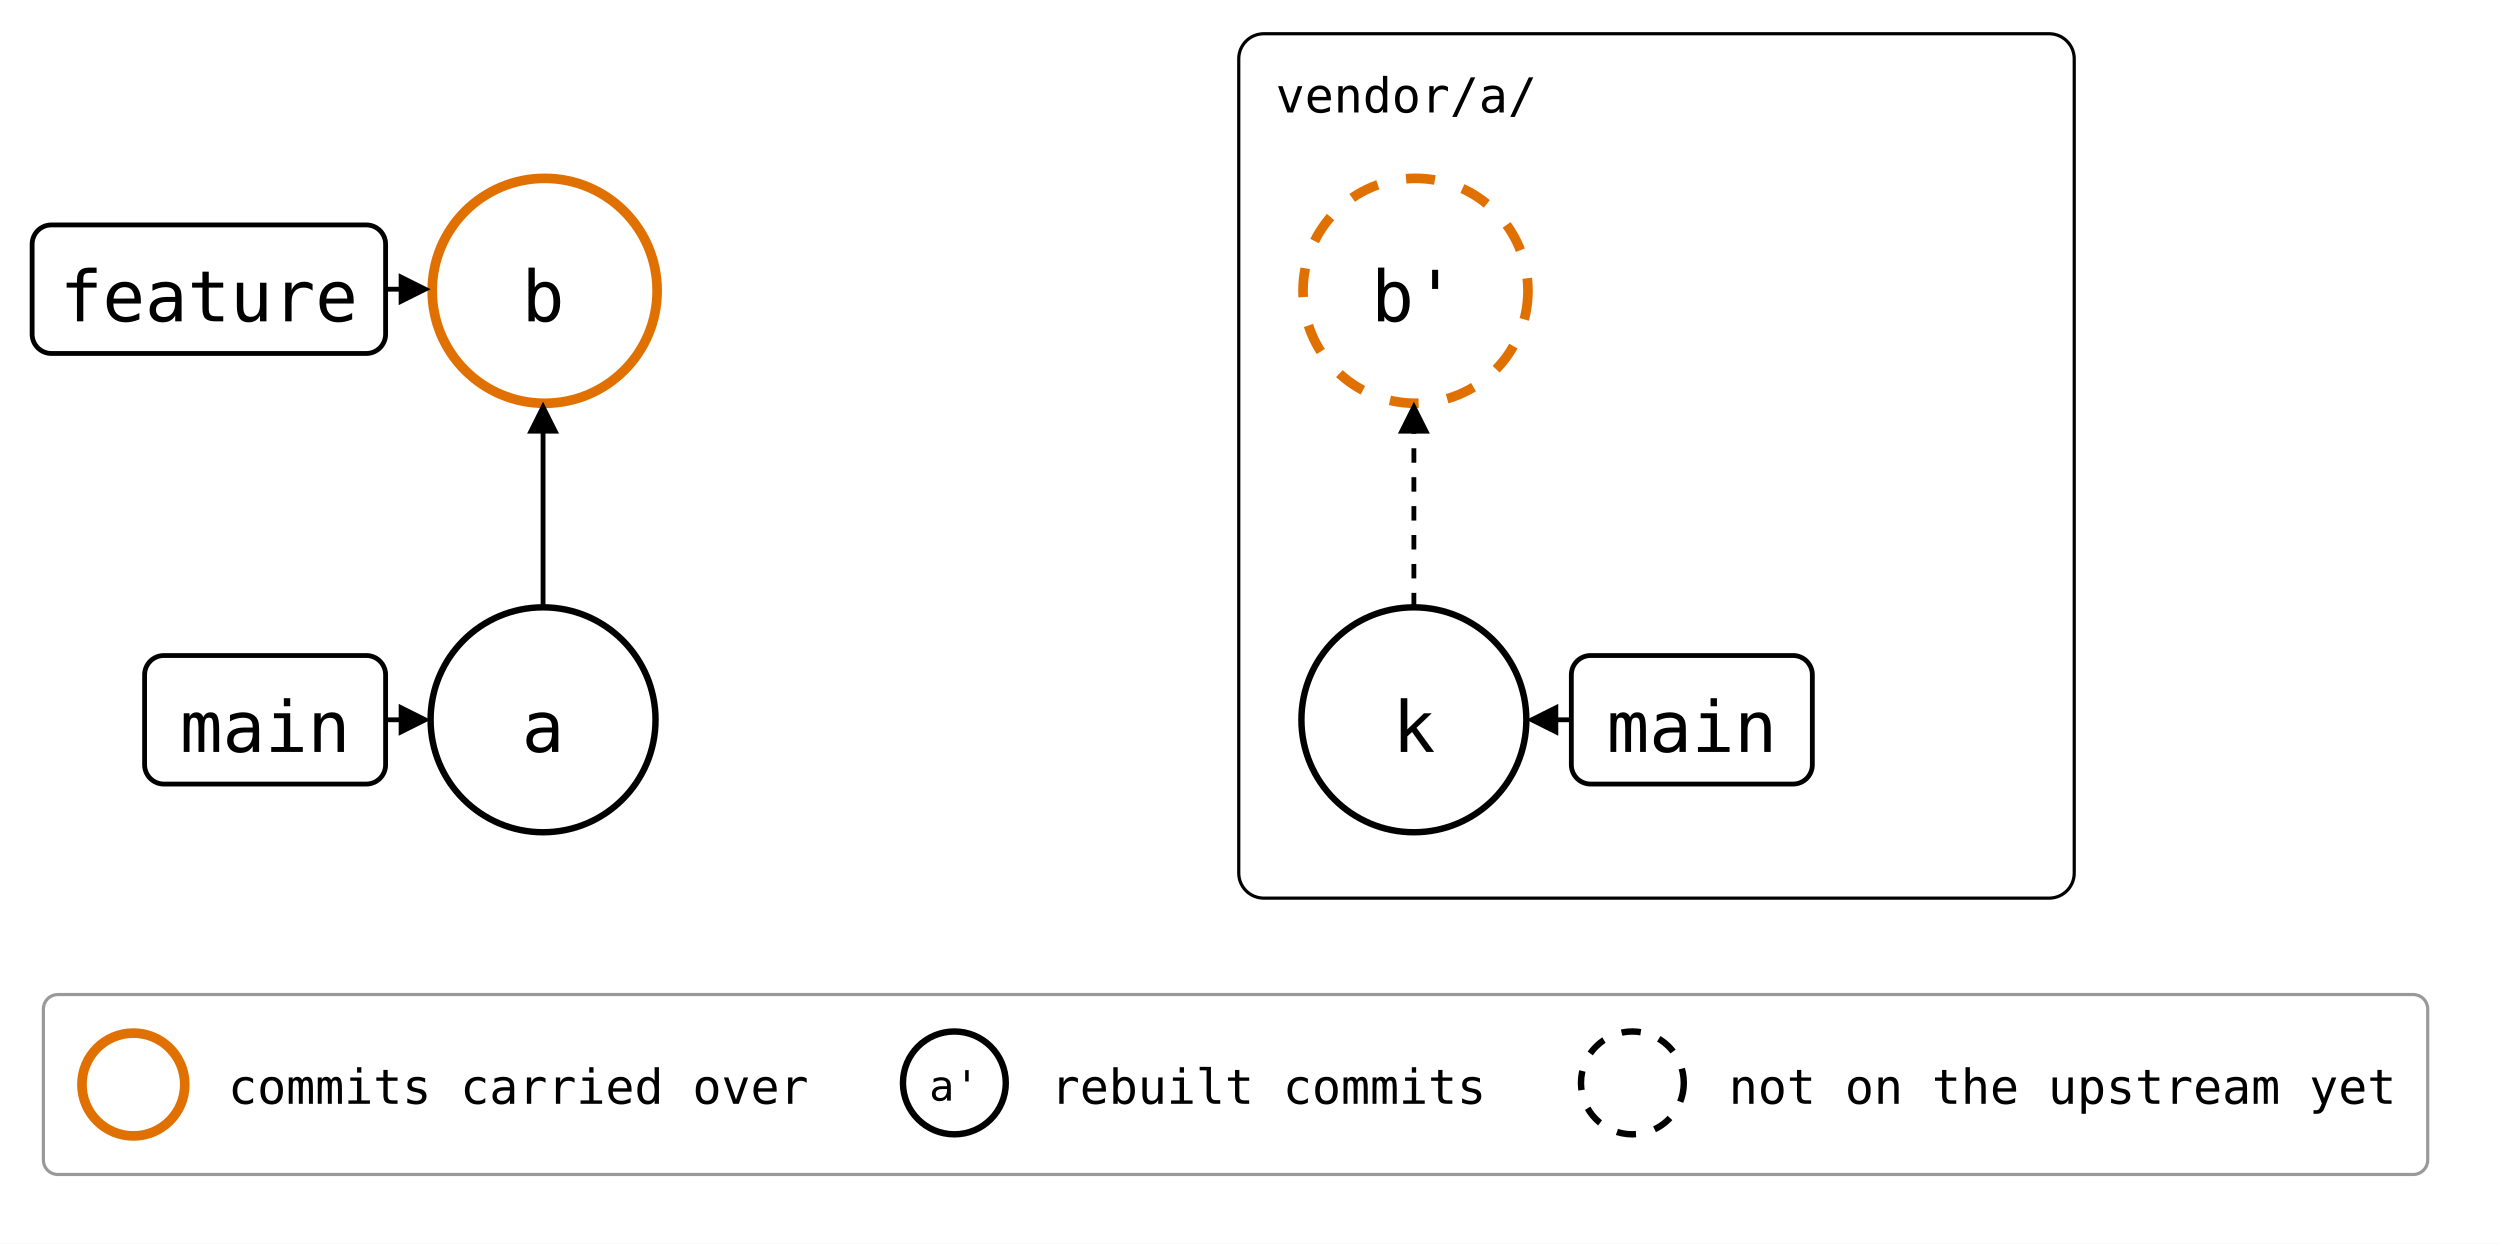
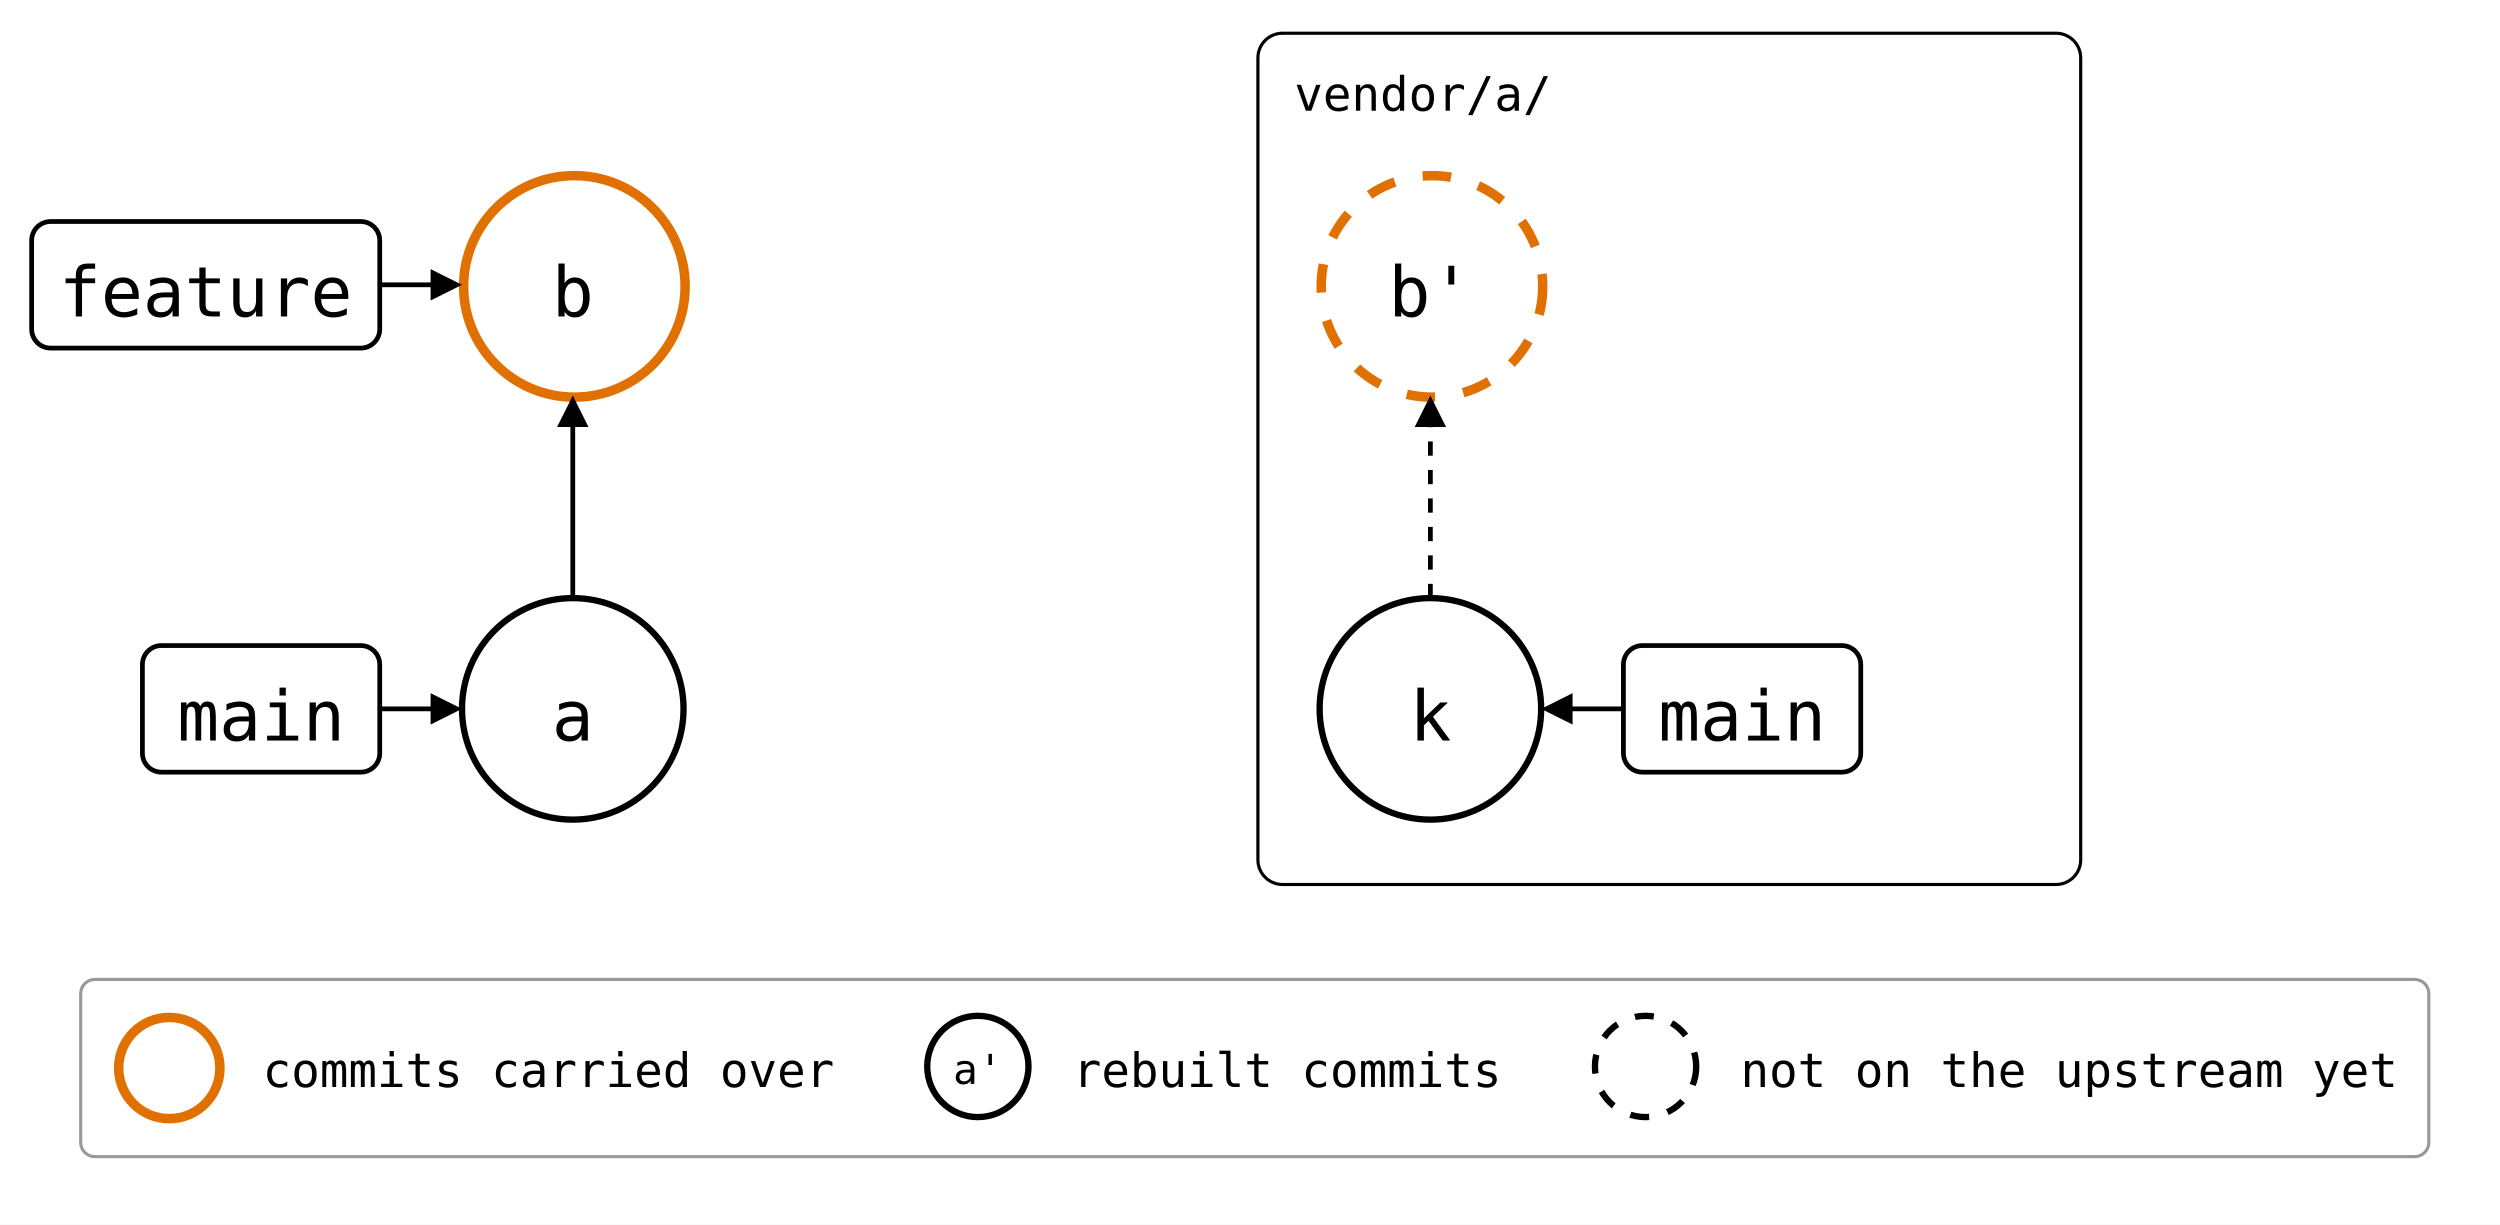
- <svg xmlns="http://www.w3.org/2000/svg" style="background: #ffffff; background-color: light-dark(#ffffff, #121212); color-scheme: light dark;" version="1.1" width="778px" height="387px" viewBox="0 0 778 387" id="ge-svg-YbSvL1AHpMJ52wrIyEZB" content="&lt;mxfile host=&quot;Electron&quot;&gt;&#10;  &lt;diagram name=&quot;feature-branch-from-main&quot; id=&quot;feature-branch-from-main&quot;&gt;&#10;    &lt;mxGraphModel dx=&quot;-501&quot; dy=&quot;-130&quot; grid=&quot;0&quot; gridSize=&quot;10&quot; guides=&quot;1&quot; tooltips=&quot;1&quot; connect=&quot;1&quot; arrows=&quot;1&quot; fold=&quot;0&quot; page=&quot;0&quot; pageScale=&quot;1&quot; pageWidth=&quot;850&quot; pageHeight=&quot;1100&quot; background=&quot;#ffffff&quot; math=&quot;0&quot; shadow=&quot;0&quot;&gt;&#10;      &lt;root&gt;&#10;        &lt;mxCell id=&quot;0&quot; /&gt;&#10;        &lt;mxCell id=&quot;1&quot; parent=&quot;0&quot; /&gt;&#10;        &lt;mxCell id=&quot;lane&quot; parent=&quot;1&quot; style=&quot;rounded=1;arcSize=3;fillColor=none;strokeWidth=1;fontSize=15;verticalAlign=top;align=left;spacingLeft=10;spacingTop=4;fontFamily=Roboto Mono,monospace;&quot; value=&quot;vendor/a/&quot; vertex=&quot;1&quot;&gt;&#10;          &lt;mxGeometry height=&quot;269&quot; width=&quot;260&quot; x=&quot;480&quot; y=&quot;29&quot; as=&quot;geometry&quot; /&gt;&#10;        &lt;/mxCell&gt;&#10;        &lt;mxCell id=&quot;a&quot; parent=&quot;1&quot; style=&quot;ellipse;aspect=fixed;strokeWidth=2;fontSize=22;fontFamily=Roboto Mono,monospace;&quot; value=&quot;a&quot; vertex=&quot;1&quot;&gt;&#10;          &lt;mxGeometry height=&quot;70&quot; width=&quot;70&quot; x=&quot;229&quot; y=&quot;208&quot; as=&quot;geometry&quot; /&gt;&#10;        &lt;/mxCell&gt;&#10;        &lt;mxCell id=&quot;b&quot; parent=&quot;1&quot; style=&quot;ellipse;aspect=fixed;fontSize=22;fontFamily=Roboto Mono,monospace;strokeColor=#E07000;strokeWidth=3;&quot; value=&quot;b&quot; vertex=&quot;1&quot;&gt;&#10;          &lt;mxGeometry height=&quot;70&quot; width=&quot;70&quot; x=&quot;229&quot; y=&quot;74&quot; as=&quot;geometry&quot; /&gt;&#10;        &lt;/mxCell&gt;&#10;        &lt;mxCell id=&quot;k&quot; parent=&quot;1&quot; style=&quot;ellipse;aspect=fixed;strokeWidth=2;fontSize=22;fontFamily=Roboto Mono,monospace;&quot; value=&quot;k&quot; vertex=&quot;1&quot;&gt;&#10;          &lt;mxGeometry height=&quot;70&quot; width=&quot;70&quot; x=&quot;500&quot; y=&quot;208&quot; as=&quot;geometry&quot; /&gt;&#10;        &lt;/mxCell&gt;&#10;        &lt;mxCell id=&quot;b_&quot; parent=&quot;1&quot; style=&quot;ellipse;aspect=fixed;fontSize=22;fontFamily=Roboto Mono,monospace;dashed=1;strokeColor=#E07000;strokeWidth=3;&quot; value=&quot;b&amp;#39;&quot; vertex=&quot;1&quot;&gt;&#10;          &lt;mxGeometry height=&quot;70&quot; width=&quot;70&quot; x=&quot;500&quot; y=&quot;74&quot; as=&quot;geometry&quot; /&gt;&#10;        &lt;/mxCell&gt;&#10;        &lt;mxCell id=&quot;box0&quot; parent=&quot;1&quot; style=&quot;rounded=1;strokeWidth=1.5;fontSize=22;fontFamily=Roboto Mono,monospace;&quot; value=&quot;feature&quot; vertex=&quot;1&quot;&gt;&#10;          &lt;mxGeometry height=&quot;40&quot; width=&quot;110&quot; x=&quot;105&quot; y=&quot;89&quot; as=&quot;geometry&quot; /&gt;&#10;        &lt;/mxCell&gt;&#10;        &lt;mxCell id=&quot;e0&quot; edge=&quot;1&quot; parent=&quot;1&quot; source=&quot;box0&quot; style=&quot;endArrow=block;endFill=1;html=1;strokeWidth=1.5;rounded=0;&quot; target=&quot;b&quot;&gt;&#10;          &lt;mxGeometry relative=&quot;1&quot; as=&quot;geometry&quot; /&gt;&#10;        &lt;/mxCell&gt;&#10;        &lt;mxCell id=&quot;box1&quot; parent=&quot;1&quot; style=&quot;rounded=1;strokeWidth=1.5;fontSize=22;fontFamily=Roboto Mono,monospace;&quot; value=&quot;main&quot; vertex=&quot;1&quot;&gt;&#10;          &lt;mxGeometry height=&quot;40&quot; width=&quot;75&quot; x=&quot;140&quot; y=&quot;223&quot; as=&quot;geometry&quot; /&gt;&#10;        &lt;/mxCell&gt;&#10;        &lt;mxCell id=&quot;e1&quot; edge=&quot;1&quot; parent=&quot;1&quot; source=&quot;box1&quot; style=&quot;endArrow=block;endFill=1;html=1;strokeWidth=1.5;rounded=0;&quot; target=&quot;a&quot;&gt;&#10;          &lt;mxGeometry relative=&quot;1&quot; as=&quot;geometry&quot; /&gt;&#10;        &lt;/mxCell&gt;&#10;        &lt;mxCell id=&quot;box2&quot; parent=&quot;1&quot; style=&quot;rounded=1;strokeWidth=1.5;fontSize=22;fontFamily=Roboto Mono,monospace;&quot; value=&quot;main&quot; vertex=&quot;1&quot;&gt;&#10;          &lt;mxGeometry height=&quot;40&quot; width=&quot;75&quot; x=&quot;584&quot; y=&quot;223&quot; as=&quot;geometry&quot; /&gt;&#10;        &lt;/mxCell&gt;&#10;        &lt;mxCell id=&quot;e2&quot; edge=&quot;1&quot; parent=&quot;1&quot; source=&quot;box2&quot; style=&quot;endArrow=block;endFill=1;html=1;strokeWidth=1.5;rounded=0;&quot; target=&quot;k&quot;&gt;&#10;          &lt;mxGeometry relative=&quot;1&quot; as=&quot;geometry&quot; /&gt;&#10;        &lt;/mxCell&gt;&#10;        &lt;mxCell id=&quot;e4&quot; edge=&quot;1&quot; parent=&quot;1&quot; source=&quot;a&quot; style=&quot;endArrow=block;endFill=1;html=1;strokeWidth=1.5;rounded=0;&quot; target=&quot;b&quot;&gt;&#10;          &lt;mxGeometry relative=&quot;1&quot; as=&quot;geometry&quot; /&gt;&#10;        &lt;/mxCell&gt;&#10;        &lt;mxCell id=&quot;e5&quot; edge=&quot;1&quot; parent=&quot;1&quot; source=&quot;k&quot; style=&quot;endArrow=block;endFill=1;html=1;strokeWidth=1.5;rounded=0;dashed=1;&quot; target=&quot;b_&quot;&gt;&#10;          &lt;mxGeometry relative=&quot;1&quot; as=&quot;geometry&quot; /&gt;&#10;        &lt;/mxCell&gt;&#10;        &lt;mxCell id=&quot;legend&quot; parent=&quot;1&quot; style=&quot;rounded=1;arcSize=8;fillColor=none;strokeColor=#999999;strokeWidth=1;legend=1;&quot; value=&quot;&quot; vertex=&quot;1&quot;&gt;&#10;          &lt;mxGeometry height=&quot;56&quot; width=&quot;742&quot; x=&quot;108&quot; y=&quot;328&quot; as=&quot;geometry&quot; /&gt;&#10;        &lt;/mxCell&gt;&#10;        &lt;mxCell id=&quot;legend_orange&quot; parent=&quot;legend&quot; style=&quot;ellipse;aspect=fixed;fontSize=13;fontFamily=Roboto Mono,monospace;strokeColor=#E07000;strokeWidth=3;&quot; value=&quot;&quot; vertex=&quot;1&quot;&gt;&#10;          &lt;mxGeometry height=&quot;32&quot; width=&quot;32&quot; x=&quot;12&quot; y=&quot;12&quot; as=&quot;geometry&quot; /&gt;&#10;        &lt;/mxCell&gt;&#10;        &lt;mxCell id=&quot;legend_orange_text&quot; parent=&quot;legend&quot; style=&quot;text;align=left;verticalAlign=middle;fontSize=15;fontFamily=Roboto Mono,monospace;&quot; value=&quot;commits carried over&quot; vertex=&quot;1&quot;&gt;&#10;          &lt;mxGeometry height=&quot;32&quot; width=&quot;180&quot; x=&quot;56&quot; y=&quot;12&quot; as=&quot;geometry&quot; /&gt;&#10;        &lt;/mxCell&gt;&#10;        &lt;mxCell id=&quot;legend_prime&quot; parent=&quot;legend&quot; style=&quot;ellipse;aspect=fixed;fontSize=13;fontFamily=Roboto Mono,monospace;strokeWidth=2;&quot; value=&quot;a&amp;#39;&quot; vertex=&quot;1&quot;&gt;&#10;          &lt;mxGeometry height=&quot;32&quot; width=&quot;32&quot; x=&quot;268&quot; y=&quot;12&quot; as=&quot;geometry&quot; /&gt;&#10;        &lt;/mxCell&gt;&#10;        &lt;mxCell id=&quot;legend_prime_text&quot; parent=&quot;legend&quot; style=&quot;text;align=left;verticalAlign=middle;fontSize=15;fontFamily=Roboto Mono,monospace;&quot; value=&quot;rebuilt commits&quot; vertex=&quot;1&quot;&gt;&#10;          &lt;mxGeometry height=&quot;32&quot; width=&quot;135&quot; x=&quot;312&quot; y=&quot;12&quot; as=&quot;geometry&quot; /&gt;&#10;        &lt;/mxCell&gt;&#10;        &lt;mxCell id=&quot;legend_dashed&quot; parent=&quot;legend&quot; style=&quot;ellipse;aspect=fixed;fontSize=13;fontFamily=Roboto Mono,monospace;strokeWidth=2;dashed=1;&quot; value=&quot;&quot; vertex=&quot;1&quot;&gt;&#10;          &lt;mxGeometry height=&quot;32&quot; width=&quot;32&quot; x=&quot;479&quot; y=&quot;12&quot; as=&quot;geometry&quot; /&gt;&#10;        &lt;/mxCell&gt;&#10;        &lt;mxCell id=&quot;legend_dashed_text&quot; parent=&quot;legend&quot; style=&quot;text;align=left;verticalAlign=middle;fontSize=15;fontFamily=Roboto Mono,monospace;&quot; value=&quot;not on the upstream yet&quot; vertex=&quot;1&quot;&gt;&#10;          &lt;mxGeometry height=&quot;32&quot; width=&quot;207&quot; x=&quot;523&quot; y=&quot;12&quot; as=&quot;geometry&quot; /&gt;&#10;        &lt;/mxCell&gt;&#10;      &lt;/root&gt;&#10;    &lt;/mxGraphModel&gt;&#10;  &lt;/diagram&gt;&#10;&lt;/mxfile&gt;&#10;">
-   <style type="text/css">@supports (color: light-dark(#000, #fff)) { #ge-svg-YbSvL1AHpMJ52wrIyEZB { --ge-adaptive-bg: light-dark(#ffffff, var(--ge-dark-color, #121212)); } }</style>
+ <svg xmlns="http://www.w3.org/2000/svg" style="background: #ffffff; background-color: light-dark(#ffffff, #121212); color-scheme: light dark;" version="1.1" width="790px" height="387px" viewBox="0 0 790 387" id="ge-svg-J7KKSKSNMmKHrd5rgge0" content="&lt;mxfile host=&quot;Electron&quot;&gt;&#10;  &lt;diagram name=&quot;feature-branch-from-main&quot; id=&quot;feature-branch-from-main&quot;&gt;&#10;    &lt;mxGraphModel dx=&quot;-495&quot; dy=&quot;-130&quot; grid=&quot;0&quot; gridSize=&quot;10&quot; guides=&quot;1&quot; tooltips=&quot;1&quot; connect=&quot;1&quot; arrows=&quot;1&quot; fold=&quot;0&quot; page=&quot;0&quot; pageScale=&quot;1&quot; pageWidth=&quot;850&quot; pageHeight=&quot;1100&quot; background=&quot;#ffffff&quot; math=&quot;0&quot; shadow=&quot;0&quot;&gt;&#10;      &lt;root&gt;&#10;        &lt;mxCell id=&quot;0&quot; /&gt;&#10;        &lt;mxCell id=&quot;1&quot; parent=&quot;0&quot; /&gt;&#10;        &lt;mxCell id=&quot;lane&quot; parent=&quot;1&quot; style=&quot;rounded=1;arcSize=3;fillColor=none;strokeWidth=1;fontSize=15;verticalAlign=top;align=left;spacingLeft=10;spacingTop=4;fontFamily=Roboto Mono,monospace;&quot; value=&quot;vendor/a/&quot; vertex=&quot;1&quot;&gt;&#10;          &lt;mxGeometry height=&quot;269&quot; width=&quot;260&quot; x=&quot;480&quot; y=&quot;29&quot; as=&quot;geometry&quot; /&gt;&#10;        &lt;/mxCell&gt;&#10;        &lt;mxCell id=&quot;a&quot; parent=&quot;1&quot; style=&quot;ellipse;aspect=fixed;strokeWidth=2;fontSize=22;fontFamily=Roboto Mono,monospace;&quot; value=&quot;a&quot; vertex=&quot;1&quot;&gt;&#10;          &lt;mxGeometry height=&quot;70&quot; width=&quot;70&quot; x=&quot;229&quot; y=&quot;208&quot; as=&quot;geometry&quot; /&gt;&#10;        &lt;/mxCell&gt;&#10;        &lt;mxCell id=&quot;b&quot; parent=&quot;1&quot; style=&quot;ellipse;aspect=fixed;fontSize=22;fontFamily=Roboto Mono,monospace;strokeColor=#E07000;strokeWidth=3;&quot; value=&quot;b&quot; vertex=&quot;1&quot;&gt;&#10;          &lt;mxGeometry height=&quot;70&quot; width=&quot;70&quot; x=&quot;229&quot; y=&quot;74&quot; as=&quot;geometry&quot; /&gt;&#10;        &lt;/mxCell&gt;&#10;        &lt;mxCell id=&quot;k&quot; parent=&quot;1&quot; style=&quot;ellipse;aspect=fixed;strokeWidth=2;fontSize=22;fontFamily=Roboto Mono,monospace;&quot; value=&quot;k&quot; vertex=&quot;1&quot;&gt;&#10;          &lt;mxGeometry height=&quot;70&quot; width=&quot;70&quot; x=&quot;500&quot; y=&quot;208&quot; as=&quot;geometry&quot; /&gt;&#10;        &lt;/mxCell&gt;&#10;        &lt;mxCell id=&quot;b_&quot; parent=&quot;1&quot; style=&quot;ellipse;aspect=fixed;fontSize=22;fontFamily=Roboto Mono,monospace;dashed=1;strokeColor=#E07000;strokeWidth=3;&quot; value=&quot;b&amp;#39;&quot; vertex=&quot;1&quot;&gt;&#10;          &lt;mxGeometry height=&quot;70&quot; width=&quot;70&quot; x=&quot;500&quot; y=&quot;74&quot; as=&quot;geometry&quot; /&gt;&#10;        &lt;/mxCell&gt;&#10;        &lt;mxCell id=&quot;box0&quot; parent=&quot;1&quot; style=&quot;rounded=1;strokeWidth=1.5;fontSize=22;fontFamily=Roboto Mono,monospace;&quot; value=&quot;feature&quot; vertex=&quot;1&quot;&gt;&#10;          &lt;mxGeometry height=&quot;40&quot; width=&quot;110&quot; x=&quot;93&quot; y=&quot;89&quot; as=&quot;geometry&quot; /&gt;&#10;        &lt;/mxCell&gt;&#10;        &lt;mxCell id=&quot;e0&quot; edge=&quot;1&quot; parent=&quot;1&quot; source=&quot;box0&quot; style=&quot;endArrow=block;endFill=1;html=1;strokeWidth=1.5;rounded=0;&quot; target=&quot;b&quot;&gt;&#10;          &lt;mxGeometry relative=&quot;1&quot; as=&quot;geometry&quot; /&gt;&#10;        &lt;/mxCell&gt;&#10;        &lt;mxCell id=&quot;box1&quot; parent=&quot;1&quot; style=&quot;rounded=1;strokeWidth=1.5;fontSize=22;fontFamily=Roboto Mono,monospace;&quot; value=&quot;main&quot; vertex=&quot;1&quot;&gt;&#10;          &lt;mxGeometry height=&quot;40&quot; width=&quot;75&quot; x=&quot;128&quot; y=&quot;223&quot; as=&quot;geometry&quot; /&gt;&#10;        &lt;/mxCell&gt;&#10;        &lt;mxCell id=&quot;e1&quot; edge=&quot;1&quot; parent=&quot;1&quot; source=&quot;box1&quot; style=&quot;endArrow=block;endFill=1;html=1;strokeWidth=1.5;rounded=0;&quot; target=&quot;a&quot;&gt;&#10;          &lt;mxGeometry relative=&quot;1&quot; as=&quot;geometry&quot; /&gt;&#10;        &lt;/mxCell&gt;&#10;        &lt;mxCell id=&quot;box2&quot; parent=&quot;1&quot; style=&quot;rounded=1;strokeWidth=1.5;fontSize=22;fontFamily=Roboto Mono,monospace;&quot; value=&quot;main&quot; vertex=&quot;1&quot;&gt;&#10;          &lt;mxGeometry height=&quot;40&quot; width=&quot;75&quot; x=&quot;596&quot; y=&quot;223&quot; as=&quot;geometry&quot; /&gt;&#10;        &lt;/mxCell&gt;&#10;        &lt;mxCell id=&quot;e2&quot; edge=&quot;1&quot; parent=&quot;1&quot; source=&quot;box2&quot; style=&quot;endArrow=block;endFill=1;html=1;strokeWidth=1.5;rounded=0;&quot; target=&quot;k&quot;&gt;&#10;          &lt;mxGeometry relative=&quot;1&quot; as=&quot;geometry&quot; /&gt;&#10;        &lt;/mxCell&gt;&#10;        &lt;mxCell id=&quot;e4&quot; edge=&quot;1&quot; parent=&quot;1&quot; source=&quot;a&quot; style=&quot;endArrow=block;endFill=1;html=1;strokeWidth=1.5;rounded=0;&quot; target=&quot;b&quot;&gt;&#10;          &lt;mxGeometry relative=&quot;1&quot; as=&quot;geometry&quot; /&gt;&#10;        &lt;/mxCell&gt;&#10;        &lt;mxCell id=&quot;e5&quot; edge=&quot;1&quot; parent=&quot;1&quot; source=&quot;k&quot; style=&quot;endArrow=block;endFill=1;html=1;strokeWidth=1.5;rounded=0;dashed=1;&quot; target=&quot;b_&quot;&gt;&#10;          &lt;mxGeometry relative=&quot;1&quot; as=&quot;geometry&quot; /&gt;&#10;        &lt;/mxCell&gt;&#10;        &lt;mxCell id=&quot;legend&quot; parent=&quot;1&quot; style=&quot;rounded=1;arcSize=8;fillColor=none;strokeColor=#999999;strokeWidth=1;legend=1;&quot; value=&quot;&quot; vertex=&quot;1&quot;&gt;&#10;          &lt;mxGeometry height=&quot;56&quot; width=&quot;742&quot; x=&quot;108&quot; y=&quot;328&quot; as=&quot;geometry&quot; /&gt;&#10;        &lt;/mxCell&gt;&#10;        &lt;mxCell id=&quot;legend_orange&quot; parent=&quot;legend&quot; style=&quot;ellipse;aspect=fixed;fontSize=13;fontFamily=Roboto Mono,monospace;strokeColor=#E07000;strokeWidth=3;&quot; value=&quot;&quot; vertex=&quot;1&quot;&gt;&#10;          &lt;mxGeometry height=&quot;32&quot; width=&quot;32&quot; x=&quot;12&quot; y=&quot;12&quot; as=&quot;geometry&quot; /&gt;&#10;        &lt;/mxCell&gt;&#10;        &lt;mxCell id=&quot;legend_orange_text&quot; parent=&quot;legend&quot; style=&quot;text;align=left;verticalAlign=middle;fontSize=15;fontFamily=Roboto Mono,monospace;&quot; value=&quot;commits carried over&quot; vertex=&quot;1&quot;&gt;&#10;          &lt;mxGeometry height=&quot;32&quot; width=&quot;180&quot; x=&quot;56&quot; y=&quot;12&quot; as=&quot;geometry&quot; /&gt;&#10;        &lt;/mxCell&gt;&#10;        &lt;mxCell id=&quot;legend_prime&quot; parent=&quot;legend&quot; style=&quot;ellipse;aspect=fixed;fontSize=13;fontFamily=Roboto Mono,monospace;strokeWidth=2;&quot; value=&quot;a&amp;#39;&quot; vertex=&quot;1&quot;&gt;&#10;          &lt;mxGeometry height=&quot;32&quot; width=&quot;32&quot; x=&quot;268&quot; y=&quot;12&quot; as=&quot;geometry&quot; /&gt;&#10;        &lt;/mxCell&gt;&#10;        &lt;mxCell id=&quot;legend_prime_text&quot; parent=&quot;legend&quot; style=&quot;text;align=left;verticalAlign=middle;fontSize=15;fontFamily=Roboto Mono,monospace;&quot; value=&quot;rebuilt commits&quot; vertex=&quot;1&quot;&gt;&#10;          &lt;mxGeometry height=&quot;32&quot; width=&quot;135&quot; x=&quot;312&quot; y=&quot;12&quot; as=&quot;geometry&quot; /&gt;&#10;        &lt;/mxCell&gt;&#10;        &lt;mxCell id=&quot;legend_dashed&quot; parent=&quot;legend&quot; style=&quot;ellipse;aspect=fixed;fontSize=13;fontFamily=Roboto Mono,monospace;strokeWidth=2;dashed=1;&quot; value=&quot;&quot; vertex=&quot;1&quot;&gt;&#10;          &lt;mxGeometry height=&quot;32&quot; width=&quot;32&quot; x=&quot;479&quot; y=&quot;12&quot; as=&quot;geometry&quot; /&gt;&#10;        &lt;/mxCell&gt;&#10;        &lt;mxCell id=&quot;legend_dashed_text&quot; parent=&quot;legend&quot; style=&quot;text;align=left;verticalAlign=middle;fontSize=15;fontFamily=Roboto Mono,monospace;&quot; value=&quot;not on the upstream yet&quot; vertex=&quot;1&quot;&gt;&#10;          &lt;mxGeometry height=&quot;32&quot; width=&quot;207&quot; x=&quot;523&quot; y=&quot;12&quot; as=&quot;geometry&quot; /&gt;&#10;        &lt;/mxCell&gt;&#10;      &lt;/root&gt;&#10;    &lt;/mxGraphModel&gt;&#10;  &lt;/diagram&gt;&#10;&lt;/mxfile&gt;&#10;">
+   <style type="text/css">@supports (color: light-dark(#000, #fff)) { #ge-svg-J7KKSKSNMmKHrd5rgge0 { --ge-adaptive-bg: light-dark(#ffffff, var(--ge-dark-color, #121212)); } }</style>
  <defs />
  <rect fill="#ffffff" width="100%" height="100%" x="0" y="0" style="fill: light-dark(rgb(255, 255, 255), rgb(18, 18, 18));" />
  <g>
    <g data-cell-id="0">
      <g data-cell-id="1">
        <g data-cell-id="lane">
          <g transform="translate(0.5,0.5)">
-             <rect x="385" y="10" width="260" height="269" rx="7.8" ry="7.8" fill="none" stroke="#000000" pointer-events="all" style="stroke: light-dark(rgb(0, 0, 0), rgb(255, 255, 255));" />
+             <rect x="397" y="10" width="260" height="269" rx="7.8" ry="7.8" fill="none" stroke="#000000" pointer-events="all" style="stroke: light-dark(rgb(0, 0, 0), rgb(255, 255, 255));" />
          </g>
          <g>
            <g fill="#000000" font-family="'Roboto Mono', monospace" text-anchor="start" font-size="15px" style="fill: light-dark(rgb(0, 0, 0), rgb(255, 255, 255));">
-               <text x="397" y="35">vendor/a/</text>
+               <text x="409" y="35">vendor/a/</text>
            </g>
          </g>
        </g>
        <g data-cell-id="a">
          <g>
-             <ellipse cx="169" cy="224" rx="35" ry="35" fill="#ffffff" stroke="#000000" stroke-width="2" pointer-events="all" style="fill: var(--ge-adaptive-bg, #ffffff); stroke: light-dark(rgb(0, 0, 0), rgb(255, 255, 255));" />
+             <ellipse cx="181" cy="224" rx="35" ry="35" fill="#ffffff" stroke="#000000" stroke-width="2" pointer-events="all" style="fill: var(--ge-adaptive-bg, #ffffff); stroke: light-dark(rgb(0, 0, 0), rgb(255, 255, 255));" />
          </g>
          <g>
            <g fill="#000000" font-family="'Roboto Mono', monospace" text-anchor="middle" font-size="22px" style="fill: light-dark(rgb(0, 0, 0), rgb(255, 255, 255));">
-               <text x="169" y="234">a</text>
+               <text x="181" y="234">a</text>
            </g>
          </g>
        </g>
        <g data-cell-id="b">
          <g transform="translate(0.5,0.5)">
-             <ellipse cx="169" cy="90" rx="35" ry="35" fill="#ffffff" stroke="#e07000" stroke-width="3" pointer-events="all" style="fill: var(--ge-adaptive-bg, #ffffff); stroke: light-dark(rgb(224, 112, 0), rgb(210, 114, 18));" />
+             <ellipse cx="181" cy="90" rx="35" ry="35" fill="#ffffff" stroke="#e07000" stroke-width="3" pointer-events="all" style="fill: var(--ge-adaptive-bg, #ffffff); stroke: light-dark(rgb(224, 112, 0), rgb(210, 114, 18));" />
          </g>
          <g>
            <g fill="#000000" font-family="'Roboto Mono', monospace" text-anchor="middle" font-size="22px" style="fill: light-dark(rgb(0, 0, 0), rgb(255, 255, 255));">
-               <text x="169" y="100">b</text>
+               <text x="181" y="100">b</text>
            </g>
          </g>
        </g>
        <g data-cell-id="k">
          <g>
-             <ellipse cx="440" cy="224" rx="35" ry="35" fill="#ffffff" stroke="#000000" stroke-width="2" pointer-events="all" style="fill: var(--ge-adaptive-bg, #ffffff); stroke: light-dark(rgb(0, 0, 0), rgb(255, 255, 255));" />
+             <ellipse cx="452" cy="224" rx="35" ry="35" fill="#ffffff" stroke="#000000" stroke-width="2" pointer-events="all" style="fill: var(--ge-adaptive-bg, #ffffff); stroke: light-dark(rgb(0, 0, 0), rgb(255, 255, 255));" />
          </g>
          <g>
            <g fill="#000000" font-family="'Roboto Mono', monospace" text-anchor="middle" font-size="22px" style="fill: light-dark(rgb(0, 0, 0), rgb(255, 255, 255));">
-               <text x="440" y="234">k</text>
+               <text x="452" y="234">k</text>
            </g>
          </g>
        </g>
        <g data-cell-id="b_">
          <g transform="translate(0.5,0.5)">
-             <ellipse cx="440" cy="90" rx="35" ry="35" fill="#ffffff" stroke="#e07000" stroke-width="3" stroke-dasharray="9 9" pointer-events="all" style="fill: var(--ge-adaptive-bg, #ffffff); stroke: light-dark(rgb(224, 112, 0), rgb(210, 114, 18));" />
+             <ellipse cx="452" cy="90" rx="35" ry="35" fill="#ffffff" stroke="#e07000" stroke-width="3" stroke-dasharray="9 9" pointer-events="all" style="fill: var(--ge-adaptive-bg, #ffffff); stroke: light-dark(rgb(224, 112, 0), rgb(210, 114, 18));" />
          </g>
          <g>
            <g fill="#000000" font-family="'Roboto Mono', monospace" text-anchor="middle" font-size="22px" style="fill: light-dark(rgb(0, 0, 0), rgb(255, 255, 255));">
-               <text x="440" y="100">b'</text>
+               <text x="452" y="100">b'</text>
            </g>
          </g>
        </g>
        <g data-cell-id="box0">
          <g>
            <rect x="10" y="70" width="110" height="40" rx="6" ry="6" fill="#ffffff" stroke="#000000" stroke-width="1.5" pointer-events="all" style="fill: var(--ge-adaptive-bg, #ffffff); stroke: light-dark(rgb(0, 0, 0), rgb(255, 255, 255));" />
          </g>
          <g>
            <g fill="#000000" font-family="'Roboto Mono', monospace" text-anchor="middle" font-size="22px" style="fill: light-dark(rgb(0, 0, 0), rgb(255, 255, 255));">
              <text x="65" y="100">feature</text>
            </g>
          </g>
        </g>
        <g data-cell-id="e0">
          <g>
-             <path d="M 120 90 L 124.82 90" fill="none" stroke="#000000" stroke-width="1.5" stroke-miterlimit="10" pointer-events="stroke" style="stroke: light-dark(rgb(0, 0, 0), rgb(255, 255, 255));" />
-             <path d="M 132.32 90 L 124.82 93.75 L 124.82 86.25 Z" fill="#000000" stroke="#000000" stroke-width="1.5" stroke-miterlimit="10" pointer-events="all" style="fill: light-dark(rgb(0, 0, 0), rgb(255, 255, 255)); stroke: light-dark(rgb(0, 0, 0), rgb(255, 255, 255));" />
+             <path d="M 120 90 L 136.82 90" fill="none" stroke="#000000" stroke-width="1.5" stroke-miterlimit="10" pointer-events="stroke" style="stroke: light-dark(rgb(0, 0, 0), rgb(255, 255, 255));" />
+             <path d="M 144.32 90 L 136.82 93.75 L 136.82 86.25 Z" fill="#000000" stroke="#000000" stroke-width="1.5" stroke-miterlimit="10" pointer-events="all" style="fill: light-dark(rgb(0, 0, 0), rgb(255, 255, 255)); stroke: light-dark(rgb(0, 0, 0), rgb(255, 255, 255));" />
          </g>
        </g>
        <g data-cell-id="box1">
          <g>
            <rect x="45" y="204" width="75" height="40" rx="6" ry="6" fill="#ffffff" stroke="#000000" stroke-width="1.5" pointer-events="all" style="fill: var(--ge-adaptive-bg, #ffffff); stroke: light-dark(rgb(0, 0, 0), rgb(255, 255, 255));" />
          </g>
          <g>
            <g fill="#000000" font-family="'Roboto Mono', monospace" text-anchor="middle" font-size="22px" style="fill: light-dark(rgb(0, 0, 0), rgb(255, 255, 255));">
              <text x="82.5" y="234">main</text>
            </g>
          </g>
        </g>
        <g data-cell-id="e1">
          <g>
-             <path d="M 120 224 L 124.82 224" fill="none" stroke="#000000" stroke-width="1.5" stroke-miterlimit="10" pointer-events="stroke" style="stroke: light-dark(rgb(0, 0, 0), rgb(255, 255, 255));" />
-             <path d="M 132.32 224 L 124.82 227.75 L 124.82 220.25 Z" fill="#000000" stroke="#000000" stroke-width="1.5" stroke-miterlimit="10" pointer-events="all" style="fill: light-dark(rgb(0, 0, 0), rgb(255, 255, 255)); stroke: light-dark(rgb(0, 0, 0), rgb(255, 255, 255));" />
+             <path d="M 120 224 L 136.82 224" fill="none" stroke="#000000" stroke-width="1.5" stroke-miterlimit="10" pointer-events="stroke" style="stroke: light-dark(rgb(0, 0, 0), rgb(255, 255, 255));" />
+             <path d="M 144.32 224 L 136.82 227.75 L 136.82 220.25 Z" fill="#000000" stroke="#000000" stroke-width="1.5" stroke-miterlimit="10" pointer-events="all" style="fill: light-dark(rgb(0, 0, 0), rgb(255, 255, 255)); stroke: light-dark(rgb(0, 0, 0), rgb(255, 255, 255));" />
          </g>
        </g>
        <g data-cell-id="box2">
          <g>
-             <rect x="489" y="204" width="75" height="40" rx="6" ry="6" fill="#ffffff" stroke="#000000" stroke-width="1.5" pointer-events="all" style="fill: var(--ge-adaptive-bg, #ffffff); stroke: light-dark(rgb(0, 0, 0), rgb(255, 255, 255));" />
+             <rect x="513" y="204" width="75" height="40" rx="6" ry="6" fill="#ffffff" stroke="#000000" stroke-width="1.5" pointer-events="all" style="fill: var(--ge-adaptive-bg, #ffffff); stroke: light-dark(rgb(0, 0, 0), rgb(255, 255, 255));" />
          </g>
          <g>
            <g fill="#000000" font-family="'Roboto Mono', monospace" text-anchor="middle" font-size="22px" style="fill: light-dark(rgb(0, 0, 0), rgb(255, 255, 255));">
-               <text x="526.5" y="234">main</text>
+               <text x="550.5" y="234">main</text>
            </g>
          </g>
        </g>
        <g data-cell-id="e2">
          <g>
-             <path d="M 489 224 L 484.18 224" fill="none" stroke="#000000" stroke-width="1.5" stroke-miterlimit="10" pointer-events="stroke" style="stroke: light-dark(rgb(0, 0, 0), rgb(255, 255, 255));" />
-             <path d="M 476.68 224 L 484.18 220.25 L 484.18 227.75 Z" fill="#000000" stroke="#000000" stroke-width="1.5" stroke-miterlimit="10" pointer-events="all" style="fill: light-dark(rgb(0, 0, 0), rgb(255, 255, 255)); stroke: light-dark(rgb(0, 0, 0), rgb(255, 255, 255));" />
+             <path d="M 513 224 L 496.18 224" fill="none" stroke="#000000" stroke-width="1.5" stroke-miterlimit="10" pointer-events="stroke" style="stroke: light-dark(rgb(0, 0, 0), rgb(255, 255, 255));" />
+             <path d="M 488.68 224 L 496.18 220.25 L 496.18 227.75 Z" fill="#000000" stroke="#000000" stroke-width="1.5" stroke-miterlimit="10" pointer-events="all" style="fill: light-dark(rgb(0, 0, 0), rgb(255, 255, 255)); stroke: light-dark(rgb(0, 0, 0), rgb(255, 255, 255));" />
          </g>
        </g>
        <g data-cell-id="e4">
          <g>
-             <path d="M 169 189 L 169 134.18" fill="none" stroke="#000000" stroke-width="1.5" stroke-miterlimit="10" pointer-events="stroke" style="stroke: light-dark(rgb(0, 0, 0), rgb(255, 255, 255));" />
-             <path d="M 169 126.68 L 172.75 134.18 L 165.25 134.18 Z" fill="#000000" stroke="#000000" stroke-width="1.5" stroke-miterlimit="10" pointer-events="all" style="fill: light-dark(rgb(0, 0, 0), rgb(255, 255, 255)); stroke: light-dark(rgb(0, 0, 0), rgb(255, 255, 255));" />
+             <path d="M 181 189 L 181 134.18" fill="none" stroke="#000000" stroke-width="1.5" stroke-miterlimit="10" pointer-events="stroke" style="stroke: light-dark(rgb(0, 0, 0), rgb(255, 255, 255));" />
+             <path d="M 181 126.68 L 184.75 134.18 L 177.25 134.18 Z" fill="#000000" stroke="#000000" stroke-width="1.5" stroke-miterlimit="10" pointer-events="all" style="fill: light-dark(rgb(0, 0, 0), rgb(255, 255, 255)); stroke: light-dark(rgb(0, 0, 0), rgb(255, 255, 255));" />
          </g>
        </g>
        <g data-cell-id="e5">
          <g>
-             <path d="M 440 189 L 440 134.18" fill="none" stroke="#000000" stroke-width="1.5" stroke-miterlimit="10" stroke-dasharray="4.5 4.5" pointer-events="stroke" style="stroke: light-dark(rgb(0, 0, 0), rgb(255, 255, 255));" />
-             <path d="M 440 126.68 L 443.75 134.18 L 436.25 134.18 Z" fill="#000000" stroke="#000000" stroke-width="1.5" stroke-miterlimit="10" pointer-events="all" style="fill: light-dark(rgb(0, 0, 0), rgb(255, 255, 255)); stroke: light-dark(rgb(0, 0, 0), rgb(255, 255, 255));" />
+             <path d="M 452 189 L 452 134.18" fill="none" stroke="#000000" stroke-width="1.5" stroke-miterlimit="10" stroke-dasharray="4.5 4.5" pointer-events="stroke" style="stroke: light-dark(rgb(0, 0, 0), rgb(255, 255, 255));" />
+             <path d="M 452 126.68 L 455.75 134.18 L 448.25 134.18 Z" fill="#000000" stroke="#000000" stroke-width="1.5" stroke-miterlimit="10" pointer-events="all" style="fill: light-dark(rgb(0, 0, 0), rgb(255, 255, 255)); stroke: light-dark(rgb(0, 0, 0), rgb(255, 255, 255));" />
          </g>
        </g>
        <g data-cell-id="legend">
          <g transform="translate(0.5,0.5)">
-             <rect x="13" y="309" width="742" height="56" rx="4.48" ry="4.48" fill="none" stroke="#999999" pointer-events="all" style="stroke: light-dark(rgb(153, 153, 153), rgb(106, 106, 106));" />
+             <rect x="25" y="309" width="742" height="56" rx="4.48" ry="4.48" fill="none" stroke="#999999" pointer-events="all" style="stroke: light-dark(rgb(153, 153, 153), rgb(106, 106, 106));" />
          </g>
          <g data-cell-id="legend_orange">
            <g transform="translate(0.5,0.5)">
-               <ellipse cx="41" cy="337" rx="16" ry="16" fill="#ffffff" stroke="#e07000" stroke-width="3" pointer-events="all" style="fill: var(--ge-adaptive-bg, #ffffff); stroke: light-dark(rgb(224, 112, 0), rgb(210, 114, 18));" />
+               <ellipse cx="53" cy="337" rx="16" ry="16" fill="#ffffff" stroke="#e07000" stroke-width="3" pointer-events="all" style="fill: var(--ge-adaptive-bg, #ffffff); stroke: light-dark(rgb(224, 112, 0), rgb(210, 114, 18));" />
            </g>
          </g>
          <g data-cell-id="legend_orange_text">
            <g>
-               <rect x="69" y="321" width="180" height="32" fill="none" stroke="none" pointer-events="all" />
+               <rect x="81" y="321" width="180" height="32" fill="none" stroke="none" pointer-events="all" />
            </g>
            <g>
              <g fill="#000000" font-family="'Roboto Mono', monospace" text-anchor="start" font-size="15px" style="fill: light-dark(rgb(0, 0, 0), rgb(255, 255, 255));">
-                 <text x="71" y="343.5">commits carried over</text>
+                 <text x="83" y="343.5">commits carried over</text>
              </g>
            </g>
          </g>
          <g data-cell-id="legend_prime">
            <g>
-               <ellipse cx="297" cy="337" rx="16" ry="16" fill="#ffffff" stroke="#000000" stroke-width="2" pointer-events="all" style="fill: var(--ge-adaptive-bg, #ffffff); stroke: light-dark(rgb(0, 0, 0), rgb(255, 255, 255));" />
+               <ellipse cx="309" cy="337" rx="16" ry="16" fill="#ffffff" stroke="#000000" stroke-width="2" pointer-events="all" style="fill: var(--ge-adaptive-bg, #ffffff); stroke: light-dark(rgb(0, 0, 0), rgb(255, 255, 255));" />
            </g>
            <g>
              <g fill="#000000" font-family="'Roboto Mono', monospace" text-anchor="middle" font-size="13px" style="fill: light-dark(rgb(0, 0, 0), rgb(255, 255, 255));">
-                 <text x="297" y="342.5">a'</text>
+                 <text x="309" y="342.5">a'</text>
              </g>
            </g>
          </g>
          <g data-cell-id="legend_prime_text">
            <g>
-               <rect x="325" y="321" width="135" height="32" fill="none" stroke="none" pointer-events="all" />
+               <rect x="337" y="321" width="135" height="32" fill="none" stroke="none" pointer-events="all" />
            </g>
            <g>
              <g fill="#000000" font-family="'Roboto Mono', monospace" text-anchor="start" font-size="15px" style="fill: light-dark(rgb(0, 0, 0), rgb(255, 255, 255));">
-                 <text x="327" y="343.5">rebuilt commits</text>
+                 <text x="339" y="343.5">rebuilt commits</text>
              </g>
            </g>
          </g>
          <g data-cell-id="legend_dashed">
            <g>
-               <ellipse cx="508" cy="337" rx="16" ry="16" fill="#ffffff" stroke="#000000" stroke-width="2" stroke-dasharray="6 6" pointer-events="all" style="fill: var(--ge-adaptive-bg, #ffffff); stroke: light-dark(rgb(0, 0, 0), rgb(255, 255, 255));" />
+               <ellipse cx="520" cy="337" rx="16" ry="16" fill="#ffffff" stroke="#000000" stroke-width="2" stroke-dasharray="6 6" pointer-events="all" style="fill: var(--ge-adaptive-bg, #ffffff); stroke: light-dark(rgb(0, 0, 0), rgb(255, 255, 255));" />
            </g>
          </g>
          <g data-cell-id="legend_dashed_text">
            <g>
-               <rect x="536" y="321" width="207" height="32" fill="none" stroke="none" pointer-events="all" />
+               <rect x="548" y="321" width="207" height="32" fill="none" stroke="none" pointer-events="all" />
            </g>
            <g>
              <g fill="#000000" font-family="'Roboto Mono', monospace" text-anchor="start" font-size="15px" style="fill: light-dark(rgb(0, 0, 0), rgb(255, 255, 255));">
-                 <text x="538" y="343.5">not on the upstream yet</text>
+                 <text x="550" y="343.5">not on the upstream yet</text>
              </g>
            </g>
          </g>
        </g>
      </g>
    </g>
  </g>
</svg>
